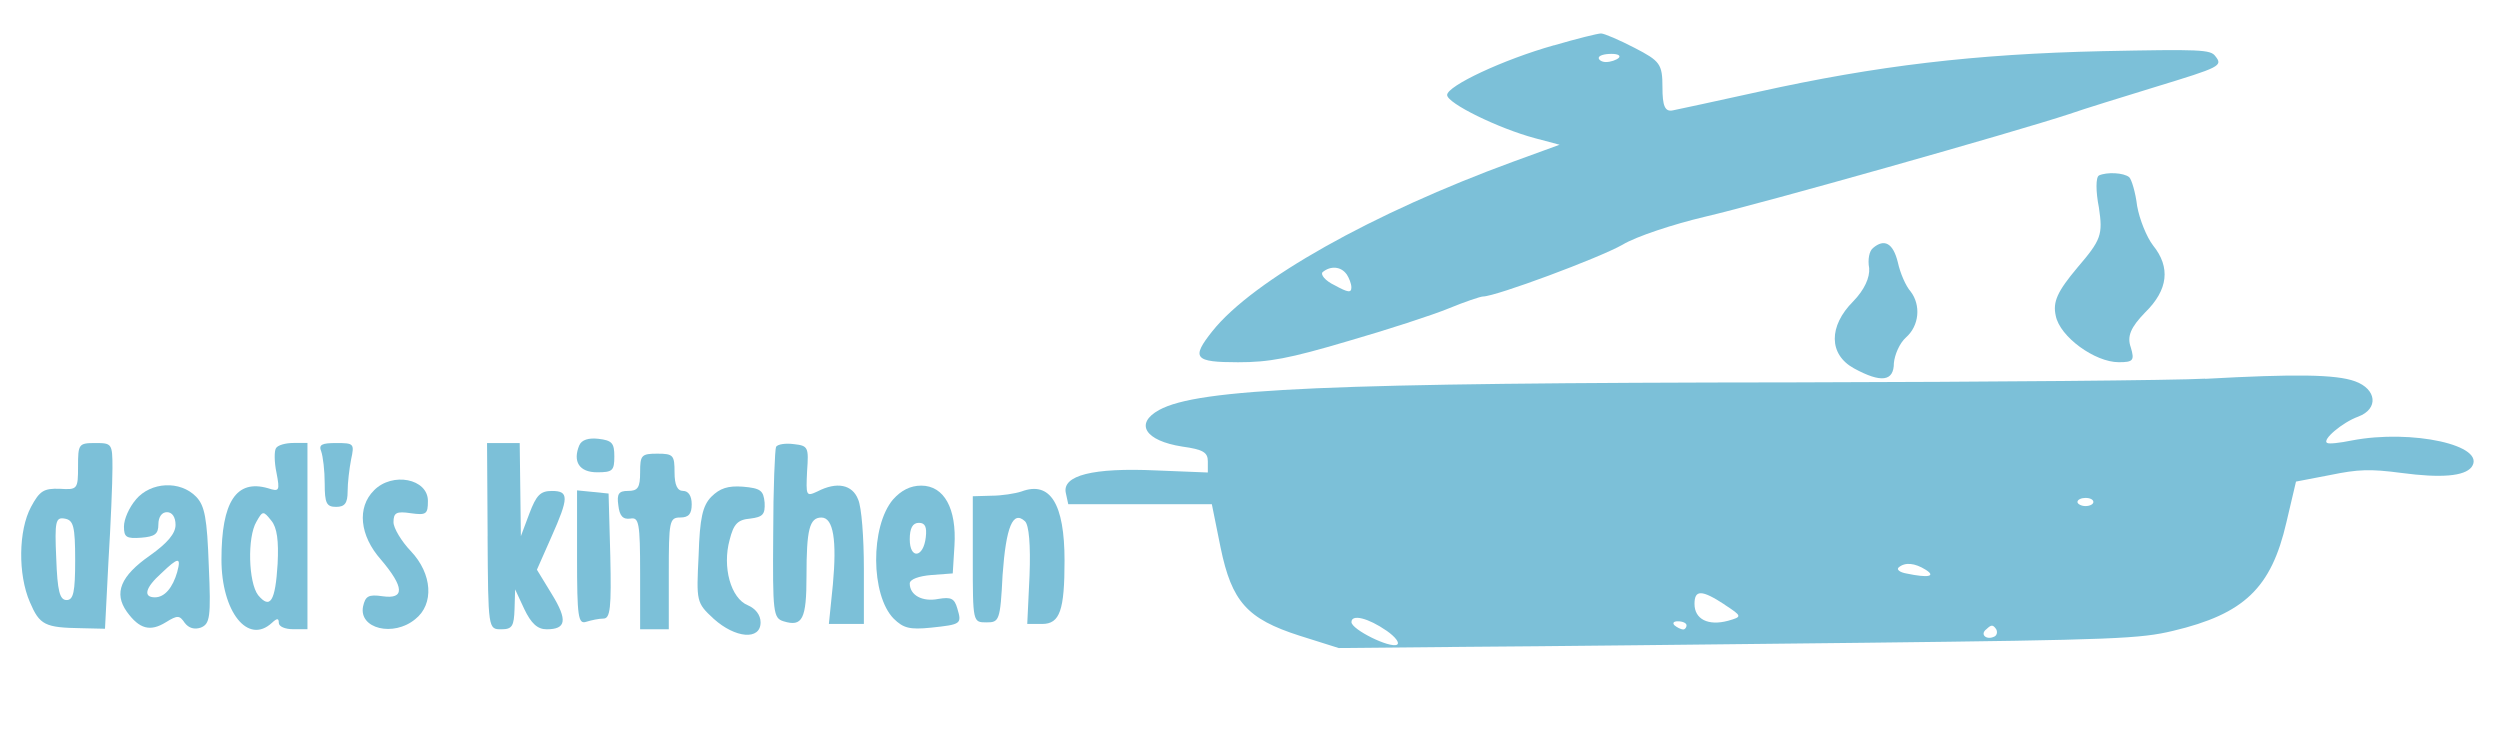
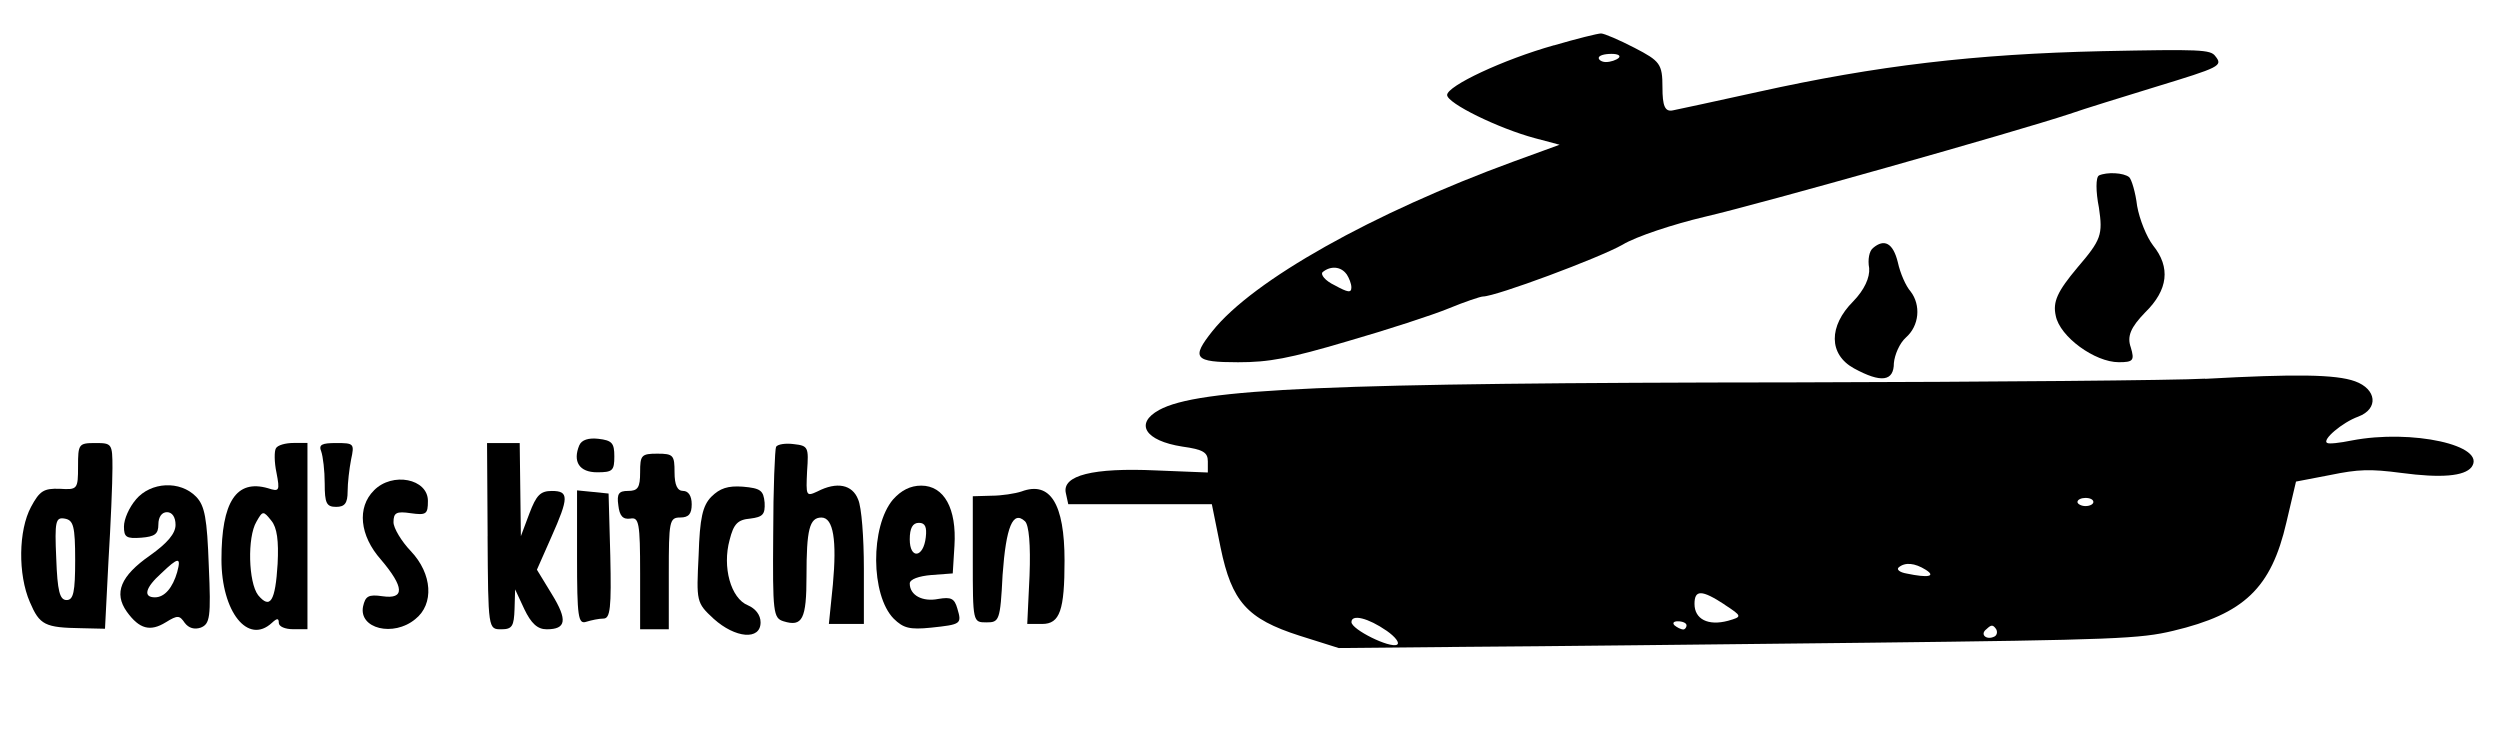
<svg xmlns="http://www.w3.org/2000/svg" width="600" height="180" preserveAspectRatio="xMidYMid meet" version="1.0">
  <g class="layer">
-     <g id="svg_1" fill="#7cc0d8">
+     <g id="svg_1" fill="#00000">
      <path d="m139.04,106.84c-1.65,3.96 0,6.51 4.27,6.51c3.72,0 4.13,-0.38 4.13,-3.83c0,-3.19 -0.55,-3.83 -3.85,-4.21c-2.34,-0.26 -3.99,0.26 -4.54,1.53l-0.01,0z" id="svg_2" />
      <path d="m18.73,111.95c0,5.49 -0.14,5.62 -4.4,5.36c-3.85,-0.13 -4.82,0.51 -6.88,4.34c-3.03,5.62 -3.17,16.22 -0.28,22.86c2.34,5.49 3.58,6.13 12.39,6.26l5.64,0.13l0.83,-16.22c0.55,-8.94 0.96,-18.9 0.96,-22.35c0,-5.87 -0.14,-6 -4.13,-6c-3.99,0 -4.13,0.26 -4.13,5.62zm-0.69,22.48c0,7.66 -0.41,9.58 -2.06,9.58c-1.65,0 -2.2,-2.17 -2.48,-9.96c-0.41,-9.07 -0.14,-9.96 2.06,-9.58c2.06,0.38 2.48,1.79 2.48,9.96z" id="svg_3" />
      <path d="m66.22,107.6c-0.41,0.64 -0.41,3.32 0.14,5.87c0.83,4.34 0.69,4.6 -2.06,3.7c-7.57,-2.17 -11.15,3.19 -11.15,17.11c0,12.52 6.33,20.56 12.11,15.2c1.24,-1.15 1.65,-1.15 1.65,0c0,0.89 1.51,1.53 3.44,1.53l3.44,0l0,-22.35l0,-22.35l-3.3,0c-1.93,0 -3.85,0.51 -4.27,1.28l0,0.01zm0.41,27.71c-0.55,9.07 -1.79,10.98 -4.68,7.53c-2.34,-3.06 -2.62,-13.92 -0.41,-17.62c1.51,-2.68 1.65,-2.68 3.58,-0.26c1.38,1.66 1.79,4.85 1.51,10.34l0,0.01z" id="svg_4" />
      <path d="m77.1,108.37c0.41,1.15 0.83,4.6 0.83,7.66c0,4.73 0.41,5.62 2.75,5.62c2.06,0 2.75,-0.89 2.75,-3.7c0,-2.04 0.41,-5.49 0.83,-7.66c0.83,-3.83 0.69,-3.96 -3.58,-3.96c-3.44,0 -4.27,0.38 -3.58,2.04z" id="svg_5" />
      <path d="m117.02,128.68c0.14,22.35 0.14,22.35 3.3,22.35c2.62,0 3.03,-0.77 3.17,-4.85l0.14,-4.73l2.2,4.73c1.65,3.45 3.17,4.85 5.37,4.85c4.68,0 5.09,-2.17 1.24,-8.43l-3.58,-5.87l3.44,-7.79c4.27,-9.58 4.27,-11.11 0.14,-11.11c-2.75,0 -3.72,1.02 -5.37,5.36l-2.06,5.49l-0.14,-11.24l-0.14,-11.11l-3.85,0l-3.99,0l0.14,22.35l-0.01,0z" id="svg_6" />
      <path d="m186.26,107.22c-0.28,0.51 -0.69,10.09 -0.69,21.07c-0.14,18.77 0,20.05 2.48,20.82c4.54,1.4 5.51,-0.51 5.51,-10.85c0,-11.11 0.69,-14.05 3.58,-14.05c2.89,0 3.72,5.49 2.75,16.09l-0.96,9.45l4.27,0l4.13,0l0,-13.28c0,-7.41 -0.55,-14.81 -1.38,-16.6c-1.38,-3.58 -5.09,-4.34 -9.77,-1.92c-2.75,1.28 -2.75,1.02 -2.48,-4.85c0.41,-5.75 0.28,-6.13 -3.17,-6.51c-1.93,-0.26 -3.85,0 -4.27,0.64l0,-0.01z" id="svg_7" />
      <path d="m153.63,113.35c0,3.7 -0.55,4.47 -2.89,4.47c-2.2,0 -2.75,0.64 -2.34,3.45c0.28,2.55 1.1,3.45 2.89,3.19c2.06,-0.38 2.34,1.02 2.34,13.15l0,13.41l3.44,0l3.44,0l0,-13.41c0,-12.52 0.14,-13.41 2.75,-13.41c2.06,0 2.75,-0.89 2.75,-3.19c0,-2.04 -0.83,-3.19 -2.06,-3.19c-1.38,0 -2.06,-1.4 -2.06,-4.47c0,-4.09 -0.28,-4.47 -4.13,-4.47c-3.85,0 -4.13,0.38 -4.13,4.47z" id="svg_8" />
      <path d="m89.76,117.69c-4.13,4.09 -3.44,10.85 1.65,16.6c5.64,6.64 5.78,9.58 0.41,8.81c-3.44,-0.51 -4.13,0 -4.68,2.43c-1.1,5.36 7.3,7.41 12.53,3.06c4.54,-3.58 4.13,-10.85 -1.1,-16.35c-2.2,-2.3 -4.13,-5.49 -4.13,-6.9c0,-2.3 0.69,-2.68 4.13,-2.17c3.72,0.51 4.13,0.26 4.13,-2.94c0,-5.36 -8.53,-7.02 -12.94,-2.55l0,0.01z" id="svg_9" />
      <path d="m32.64,119.86c-1.65,1.92 -2.89,4.73 -2.89,6.51c0,2.55 0.55,2.94 4.13,2.68c3.3,-0.26 4.13,-0.89 4.13,-3.19c0,-1.79 0.83,-2.94 2.06,-2.94c1.24,0 2.06,1.15 2.06,3.06c0,2.04 -1.93,4.34 -6.06,7.28c-7.16,4.98 -8.81,9.07 -5.64,13.54c3.03,4.21 5.64,4.85 9.36,2.55c2.89,-1.79 3.3,-1.66 4.54,0.13c0.96,1.28 2.34,1.66 3.85,1.15c2.2,-0.89 2.48,-2.43 1.93,-14.81c-0.41,-11.49 -0.96,-14.43 -3.03,-16.6c-3.85,-3.96 -10.87,-3.58 -14.45,0.64l0.01,0zm9.91,17.37c-1.1,3.83 -3.03,6.13 -5.37,6.13c-2.89,0 -2.34,-2.3 1.51,-5.75c4.13,-3.96 4.82,-3.96 3.85,-0.38l0.01,0z" id="svg_10" />
      <path d="m170.7,119.23c-2.06,2.17 -2.75,4.98 -3.03,14.05c-0.55,11.11 -0.55,11.37 3.58,15.2c5.23,4.73 11.29,5.24 11.29,0.89c0,-1.79 -1.24,-3.32 -3.03,-4.09c-4.13,-1.66 -6.19,-9.19 -4.4,-15.71c0.96,-3.83 1.93,-4.85 4.96,-5.11c3.03,-0.38 3.58,-1.02 3.44,-3.83c-0.28,-2.94 -0.96,-3.45 -5.23,-3.83c-3.58,-0.26 -5.51,0.38 -7.57,2.43l-0.01,0z" id="svg_11" />
      <path d="m214.34,119.86c-5.51,6.51 -5.37,22.99 0.14,28.61c2.34,2.3 3.85,2.68 8.95,2.17c7.3,-0.77 7.43,-0.89 6.33,-4.6c-0.69,-2.43 -1.51,-2.81 -4.54,-2.3c-3.85,0.77 -6.88,-0.89 -6.88,-3.7c0,-1.02 2.2,-1.79 5.23,-2.04l5.09,-0.38l0.41,-6.64c0.55,-8.94 -2.48,-14.43 -7.98,-14.43c-2.62,0 -4.82,1.15 -6.75,3.32l0,-0.01zm7.85,9.07c-0.55,4.98 -3.85,5.36 -3.85,0.51c0,-2.68 0.69,-3.96 2.2,-3.96c1.51,0 1.93,1.02 1.65,3.45z" id="svg_12" />
      <path d="m138.49,133.78c0,14.3 0.28,16.09 2.2,15.45c1.24,-0.38 3.03,-0.77 4.13,-0.77c1.65,0 1.93,-2.55 1.65,-15.07l-0.41,-14.94l-3.72,-0.38l-3.85,-0.38l0,16.09z" id="svg_14" />
      <path d="m245.17,117.95c-1.51,0.51 -4.82,1.02 -7.16,1.02l-4.54,0.13l0,15.2c0,15.07 0,15.07 3.3,15.07c3.03,0 3.3,-0.38 3.85,-11.37c0.83,-11.62 2.48,-15.58 5.37,-12.9c0.96,0.89 1.38,5.62 1.1,13.03l-0.55,11.62l3.58,0c4.27,0 5.37,-3.32 5.37,-15.2c0,-13.66 -3.44,-19.16 -10.32,-16.6z" id="svg_13" />
      <g id="svg_19">
        <path d="m372.97,10.86c-12.25,3.45 -25.66,9.77 -25.66,11.94c0,1.98 12.25,7.99 21.06,10.36l5.93,1.58l-11.11,4.05c-33.7,12.34 -62.41,28.41 -72.19,40.65c-5.18,6.51 -4.4,7.5 6.13,7.5c7.46,0 12.25,-0.89 26.24,-5.03c9.57,-2.76 20.48,-6.31 24.31,-7.89c3.83,-1.58 7.65,-2.86 8.23,-2.86c3.07,0 27.96,-9.27 33.5,-12.43c3.25,-1.98 12.25,-4.93 19.73,-6.7c13.6,-3.15 74.68,-20.42 87.49,-24.66c3.63,-1.28 13.02,-4.14 20.68,-6.51c15.51,-4.74 16.27,-5.03 14.36,-7.39c-1.14,-1.58 -3.63,-1.67 -27.19,-1.19c-30.45,0.69 -53.99,3.45 -82.52,9.77c-9.95,2.17 -19.34,4.24 -20.48,4.44c-1.91,0.4 -2.49,-1.09 -2.49,-5.53c0,-5.62 -0.58,-6.31 -6.7,-9.48c-3.63,-1.88 -7.28,-3.45 -8.04,-3.45c-0.77,0 -5.93,1.28 -11.3,2.86l0.03,-0.03l-0.01,0zm15.51,3.05c-0.58,0.5 -1.91,0.98 -3.07,0.98c-0.96,0 -1.72,-0.5 -1.72,-0.98c0,-0.59 1.34,-0.98 3.07,-0.98c1.53,0 2.3,0.4 1.72,0.98zm-65.29,51.9c0.58,0.89 1.14,2.27 1.14,3.15c0,1.38 -0.77,1.28 -4.02,-0.5c-2.3,-1.09 -3.44,-2.57 -2.88,-3.15c1.91,-1.58 4.4,-1.38 5.74,0.5l0.01,0l0.01,0z" id="svg_15" />
        <path d="m503.74,42.13c-0.77,0.4 -0.77,3.84 0,7.7c0.96,6.51 0.58,7.7 -5.18,14.41c-4.79,5.72 -5.93,8.19 -5.18,11.54c0.96,5.03 9.39,11.15 15.13,11.15c3.44,0 3.83,-0.4 2.88,-3.55c-0.96,-2.67 0,-4.84 3.44,-8.39c5.55,-5.43 6.13,-10.85 1.91,-16.08c-1.53,-1.98 -3.25,-6.22 -3.83,-9.48c-0.39,-3.26 -1.34,-6.41 -1.91,-6.91c-1.34,-1.09 -5.35,-1.28 -7.28,-0.4l0.01,0l0.01,0.01z" id="svg_16" />
        <path d="m449.56,59.5c-0.96,0.69 -1.34,2.86 -0.96,4.84c0.19,2.27 -1.14,5.22 -3.83,7.99c-5.93,5.93 -5.93,12.73 0.19,16.08c6.51,3.55 9.57,3.15 9.57,-1.28c0.19,-1.98 1.34,-4.74 2.88,-6.12c3.25,-2.86 3.63,-7.79 1.14,-11.05c-1.14,-1.28 -2.49,-4.34 -3.07,-7.01c-1.14,-4.64 -3.25,-5.72 -5.93,-3.45l0.01,-0.01l0,0.01z" id="svg_17" />
        <path d="m529.21,90.88c-6.9,0.4 -51.12,0.79 -98.6,0.89c-112.01,0.1 -143.02,1.48 -152.41,6.62c-5.93,3.26 -3.44,7.39 5.55,8.79c4.98,0.69 6.13,1.38 6.13,3.55l0,2.67l-12.44,-0.5c-15.13,-0.69 -22.59,1.19 -21.64,5.43l0.58,2.67l17.23,0l17.23,0l2.11,10.46c2.68,12.92 6.32,17.07 18.95,21.11l9.39,2.96l30.63,-0.29c17.04,-0.1 60.11,-0.59 95.92,-0.98c59.93,-0.69 65.87,-0.98 73.71,-2.86c17.04,-4.05 23.55,-10.25 27.19,-26.05l2.3,-9.77l8.23,-1.58c6.7,-1.38 9.57,-1.48 17.04,-0.5c9.57,1.28 15.13,0.79 16.85,-1.38c3.83,-5.22 -14.36,-9.17 -28.71,-6.41c-2.88,0.59 -5.55,0.89 -5.93,0.59c-1.34,-0.69 3.63,-4.93 7.46,-6.31c4.98,-1.88 4.4,-6.62 -0.77,-8.48c-4.6,-1.67 -14.36,-1.78 -36,-0.59l0.01,-0.03l-0.01,-0.01zm-26.8,29.6c0,0.5 -0.77,0.98 -1.91,0.98c-0.96,0 -1.91,-0.5 -1.91,-0.98c0,-0.59 0.96,-0.98 1.91,-0.98c1.14,0 1.91,0.4 1.91,0.98zm-40.21,16.28c2.49,1.58 0.58,1.98 -4.6,0.89c-1.72,-0.29 -2.49,-0.98 -1.91,-1.48c1.53,-1.28 3.83,-1.09 6.51,0.59zm-48.25,8.39c4.21,2.76 4.21,2.86 0.77,3.84c-4.79,1.28 -8.04,-0.4 -8.04,-4.05c0,-3.45 1.72,-3.45 7.28,0.19l-0.01,0.01l0,0.01zm-81.17,6.22c2.11,1.48 3.25,2.96 2.49,3.36c-1.72,0.89 -10.92,-3.65 -10.92,-5.43c0,-1.98 4.02,-0.98 8.42,2.07l0.01,0zm71.99,-1.28c0,0.5 -0.39,0.98 -0.77,0.98c-0.58,0 -1.53,-0.5 -2.11,-0.98c-0.58,-0.59 -0.19,-0.98 0.77,-0.98c1.14,0 2.11,0.4 2.11,0.98zm73.91,2.67c-1.91,0.98 -3.63,-0.5 -1.91,-1.78c1.14,-1.09 1.53,-1.09 2.3,0c0.39,0.69 0.19,1.48 -0.39,1.78z" id="svg_18" />
      </g>
    </g>
  </g>
</svg>
